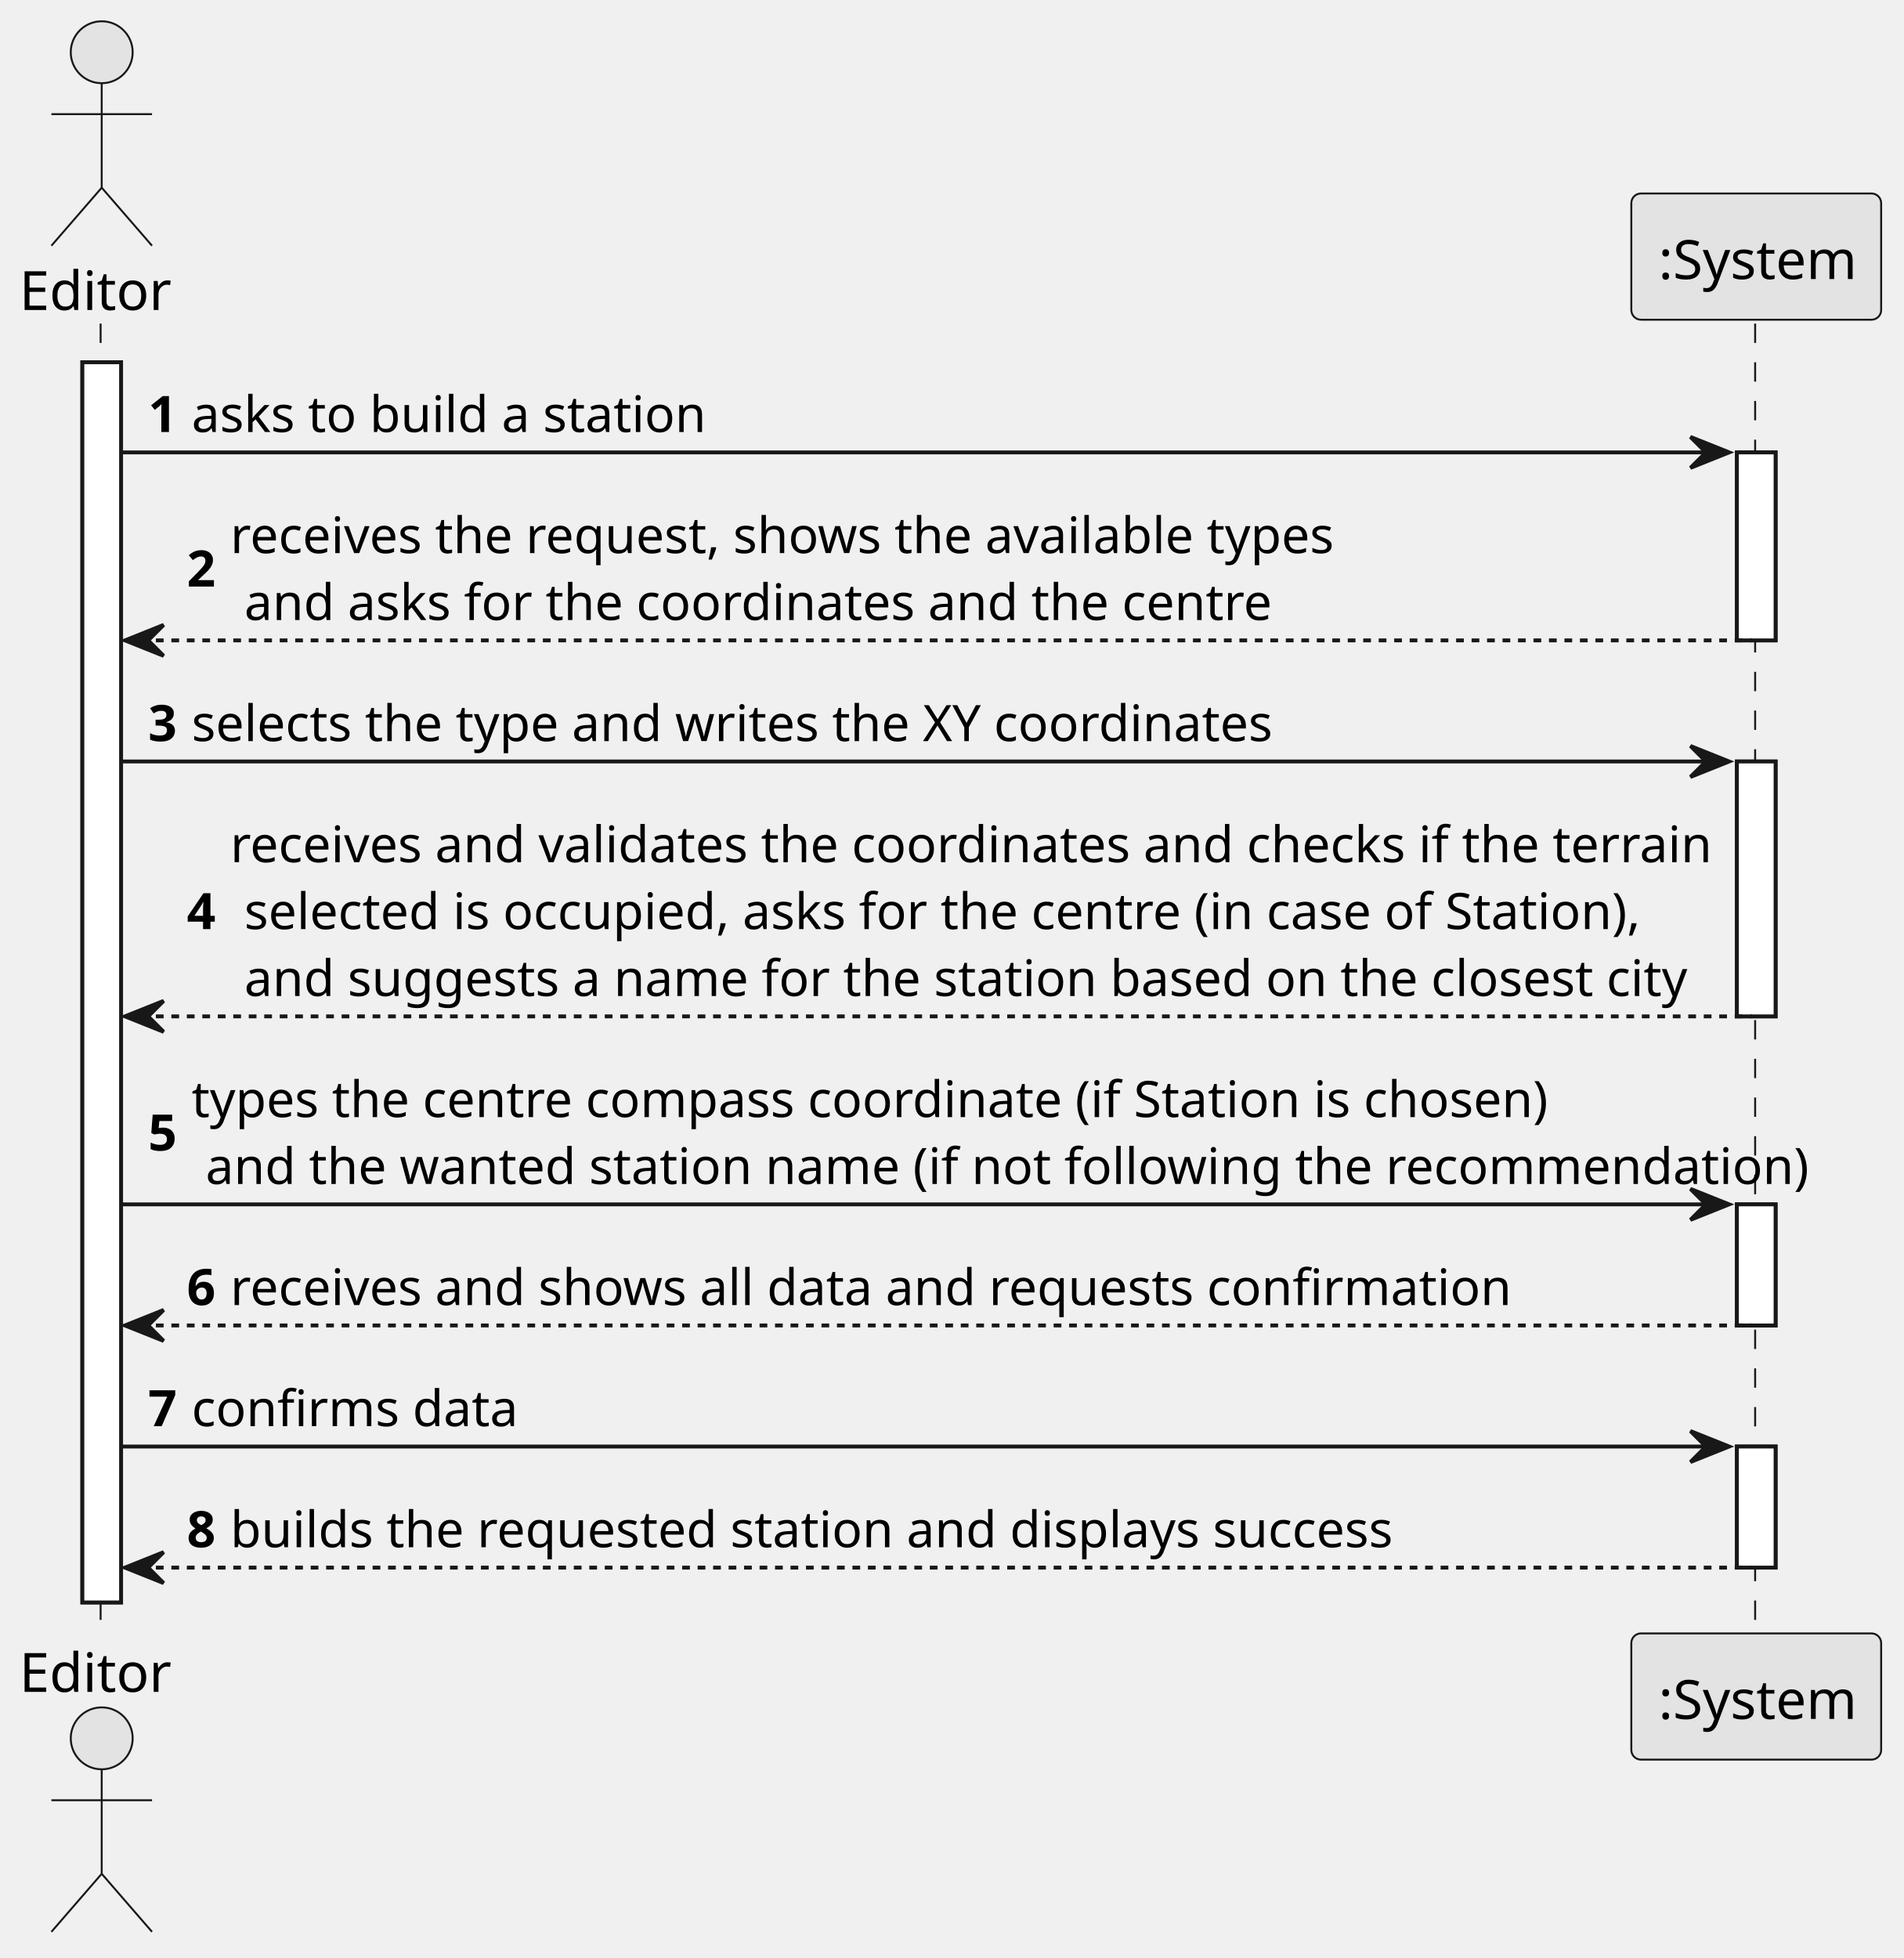
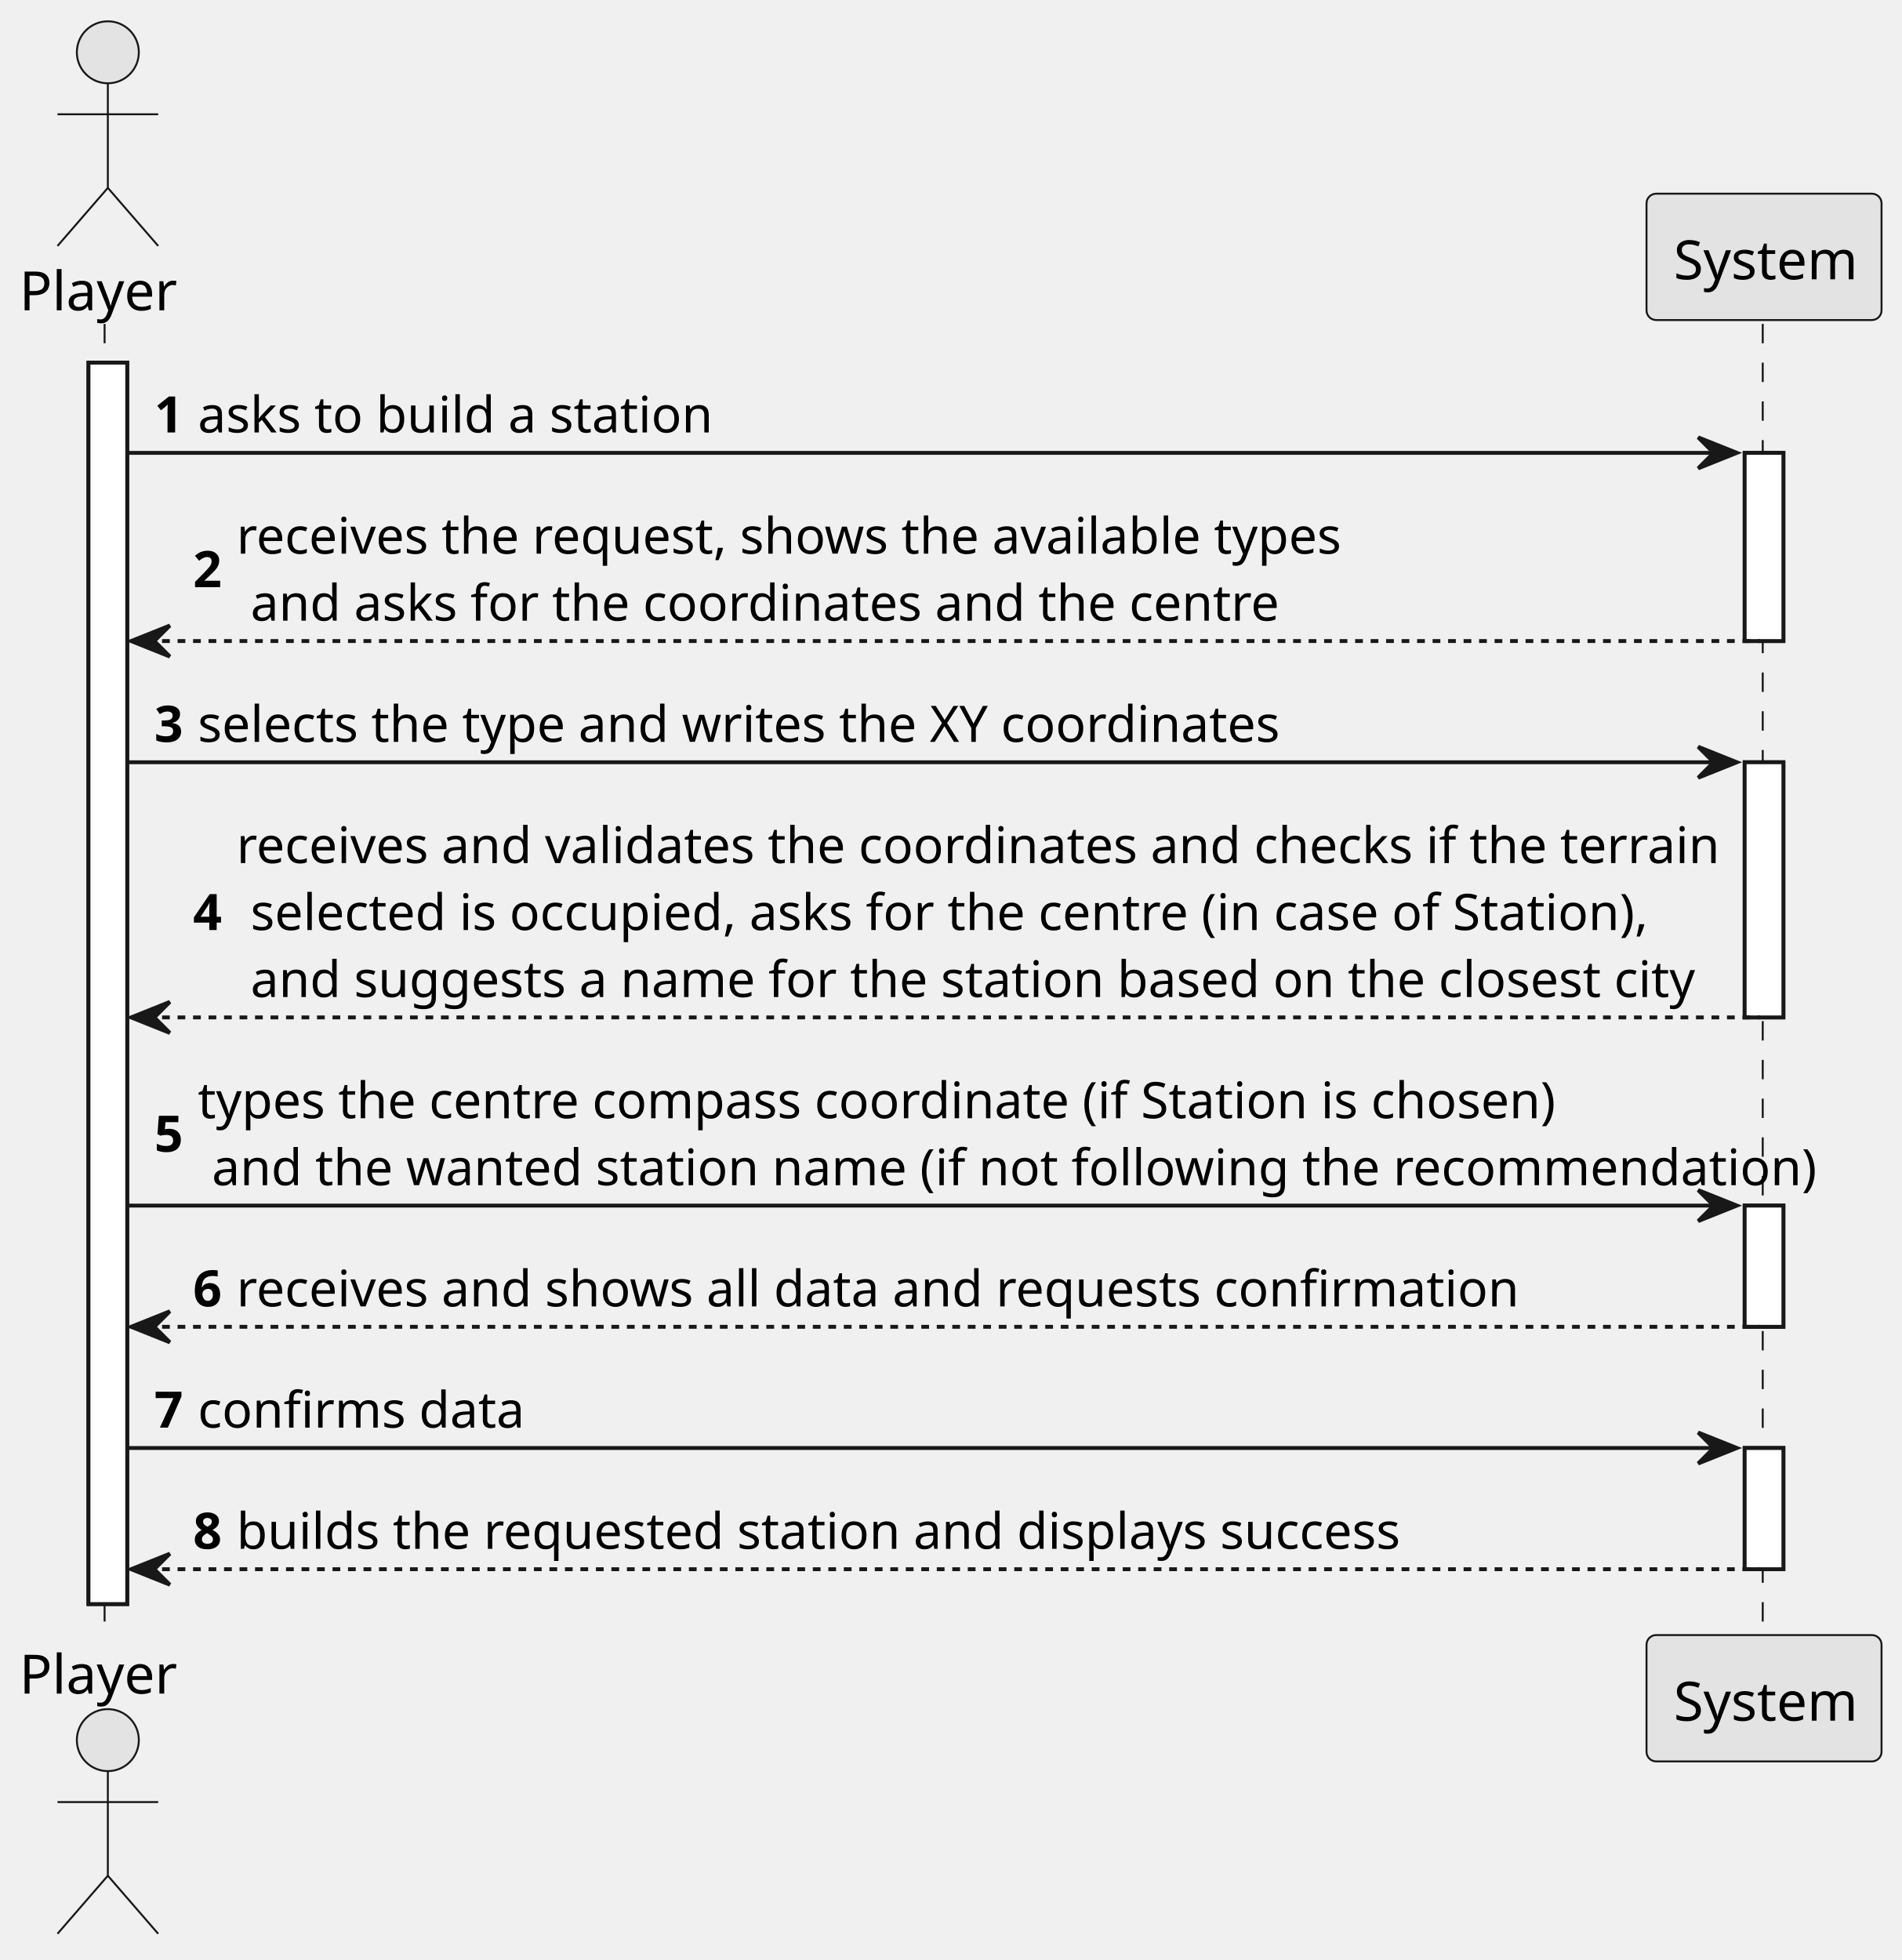
- <svg xmlns="http://www.w3.org/2000/svg" contentStyleType="text/css" height="506px" preserveAspectRatio="none" style="width:492px;height:506px;background:#FFFFFF;" version="1.1" viewBox="0 0 492 506" width="492px" zoomAndPan="magnify">
+ <svg xmlns="http://www.w3.org/2000/svg" contentStyleType="text/css" height="506px" preserveAspectRatio="none" style="width:491px;height:506px;background:#FFFFFF;" version="1.1" viewBox="0 0 491 506" width="491px" zoomAndPan="magnify">
  <defs />
  <g>
-     <rect fill="#FFFFFF" height="320.492" style="stroke:#181818;stroke-width:1.0;" width="10" x="21.286" y="93.621" />
-     <rect fill="#FFFFFF" height="48.582" style="stroke:#181818;stroke-width:1.0;" width="10" x="448.85" y="116.912" />
-     <rect fill="#FFFFFF" height="65.873" style="stroke:#181818;stroke-width:1.0;" width="10" x="448.85" y="196.785" />
-     <rect fill="#FFFFFF" height="31.291" style="stroke:#181818;stroke-width:1.0;" width="10" x="448.85" y="311.24" />
-     <rect fill="#FFFFFF" height="31.291" style="stroke:#181818;stroke-width:1.0;" width="10" x="448.85" y="373.822" />
-     <line style="stroke:#181818;stroke-width:0.5;stroke-dasharray:5.0,5.0;" x1="26" x2="26" y1="83.621" y2="423.113" />
-     <line style="stroke:#181818;stroke-width:0.5;stroke-dasharray:5.0,5.0;" x1="453.567" x2="453.567" y1="83.621" y2="423.113" />
-     <text fill="#000000" font-family="sans-serif" font-size="14" lengthAdjust="spacing" textLength="36.572" x="5" y="80.107">Editor</text>
-     <ellipse cx="26.286" cy="13.5" fill="#E3E3E3" rx="8" ry="8" style="stroke:#181818;stroke-width:0.5;" />
-     <path d="M26.286,21.5 L26.286,48.5 M13.286,29.5 L39.286,29.5 M26.286,48.5 L13.286,63.5 M26.286,48.5 L39.286,63.5 " fill="none" style="stroke:#181818;stroke-width:0.5;" />
-     <text fill="#000000" font-family="sans-serif" font-size="14" lengthAdjust="spacing" textLength="36.572" x="5" y="437.221">Editor</text>
-     <ellipse cx="26.286" cy="449.234" fill="#E3E3E3" rx="8" ry="8" style="stroke:#181818;stroke-width:0.5;" />
-     <path d="M26.286,457.234 L26.286,484.234 M13.286,465.234 L39.286,465.234 M26.286,484.234 L13.286,499.234 M26.286,484.234 L39.286,499.234 " fill="none" style="stroke:#181818;stroke-width:0.5;" />
-     <rect fill="#E3E3E3" height="32.621" rx="2.5" ry="2.5" style="stroke:#181818;stroke-width:0.5;" width="64.565" x="421.567" y="50" />
-     <text fill="#000000" font-family="sans-serif" font-size="14" lengthAdjust="spacing" textLength="50.565" x="428.567" y="72.107">:System</text>
-     <rect fill="#E3E3E3" height="32.621" rx="2.5" ry="2.5" style="stroke:#181818;stroke-width:0.5;" width="64.565" x="421.567" y="422.113" />
-     <text fill="#000000" font-family="sans-serif" font-size="14" lengthAdjust="spacing" textLength="50.565" x="428.567" y="444.221">:System</text>
-     <rect fill="#FFFFFF" height="320.492" style="stroke:#181818;stroke-width:1.0;" width="10" x="21.286" y="93.621" />
-     <rect fill="#FFFFFF" height="48.582" style="stroke:#181818;stroke-width:1.0;" width="10" x="448.85" y="116.912" />
-     <rect fill="#FFFFFF" height="65.873" style="stroke:#181818;stroke-width:1.0;" width="10" x="448.85" y="196.785" />
-     <rect fill="#FFFFFF" height="31.291" style="stroke:#181818;stroke-width:1.0;" width="10" x="448.85" y="311.24" />
-     <rect fill="#FFFFFF" height="31.291" style="stroke:#181818;stroke-width:1.0;" width="10" x="448.85" y="373.822" />
-     <polygon fill="#181818" points="436.85,112.912,446.85,116.912,436.85,120.912,440.85,116.912" style="stroke:#181818;stroke-width:1.0;" />
-     <line style="stroke:#181818;stroke-width:1.0;" x1="31.286" x2="442.85" y1="116.912" y2="116.912" />
-     <text fill="#000000" font-family="sans-serif" font-size="13" font-weight="bold" lengthAdjust="spacing" textLength="7.23" x="38.286" y="111.649">1</text>
-     <text fill="#000000" font-family="sans-serif" font-size="13" lengthAdjust="spacing" textLength="125.017" x="49.516" y="111.649">asks to build a station</text>
-     <polygon fill="#181818" points="42.286,161.494,32.286,165.494,42.286,169.494,38.286,165.494" style="stroke:#181818;stroke-width:1.0;" />
-     <line style="stroke:#181818;stroke-width:1.0;stroke-dasharray:2.0,2.0;" x1="36.286" x2="452.85" y1="165.494" y2="165.494" />
-     <text fill="#000000" font-family="sans-serif" font-size="13" font-weight="bold" lengthAdjust="spacing" textLength="7.23" x="48.286" y="151.586">2</text>
-     <text fill="#000000" font-family="sans-serif" font-size="13" lengthAdjust="spacing" textLength="272.429" x="59.516" y="142.94">receives the request, shows the available types</text>
-     <text fill="#000000" font-family="sans-serif" font-size="13" lengthAdjust="spacing" textLength="250.047" x="63.128" y="160.231">and asks for the coordinates and the centre</text>
-     <polygon fill="#181818" points="436.85,192.785,446.85,196.785,436.85,200.785,440.85,196.785" style="stroke:#181818;stroke-width:1.0;" />
-     <line style="stroke:#181818;stroke-width:1.0;" x1="31.286" x2="442.85" y1="196.785" y2="196.785" />
-     <text fill="#000000" font-family="sans-serif" font-size="13" font-weight="bold" lengthAdjust="spacing" textLength="7.23" x="38.286" y="191.523">3</text>
-     <text fill="#000000" font-family="sans-serif" font-size="13" lengthAdjust="spacing" textLength="266.646" x="49.516" y="191.523">selects the type and writes the XY coordinates</text>
-     <polygon fill="#181818" points="42.286,258.658,32.286,262.658,42.286,266.658,38.286,262.658" style="stroke:#181818;stroke-width:1.0;" />
-     <line style="stroke:#181818;stroke-width:1.0;stroke-dasharray:2.0,2.0;" x1="36.286" x2="452.85" y1="262.658" y2="262.658" />
-     <text fill="#000000" font-family="sans-serif" font-size="13" font-weight="bold" lengthAdjust="spacing" textLength="7.23" x="48.286" y="240.105">4</text>
-     <text fill="#000000" font-family="sans-serif" font-size="13" lengthAdjust="spacing" textLength="362.762" x="59.516" y="222.814">receives and validates the coordinates and checks if the terrain</text>
-     <text fill="#000000" font-family="sans-serif" font-size="13" lengthAdjust="spacing" textLength="346.842" x="63.128" y="240.105">selected is occupied, asks for the centre (in case of Station),</text>
-     <text fill="#000000" font-family="sans-serif" font-size="13" lengthAdjust="spacing" textLength="352.657" x="63.128" y="257.396">and suggests a name for the station based on the closest city</text>
-     <polygon fill="#181818" points="436.85,307.24,446.85,311.24,436.85,315.24,440.85,311.24" style="stroke:#181818;stroke-width:1.0;" />
-     <line style="stroke:#181818;stroke-width:1.0;" x1="31.286" x2="442.85" y1="311.24" y2="311.24" />
-     <text fill="#000000" font-family="sans-serif" font-size="13" font-weight="bold" lengthAdjust="spacing" textLength="7.23" x="38.286" y="297.332">5</text>
-     <text fill="#000000" font-family="sans-serif" font-size="13" lengthAdjust="spacing" textLength="333.836" x="49.516" y="288.687">types the centre compass coordinate (if Station is chosen)</text>
-     <text fill="#000000" font-family="sans-serif" font-size="13" lengthAdjust="spacing" textLength="383.722" x="53.128" y="305.978">and the wanted station name (if not following the recommendation)</text>
-     <polygon fill="#181818" points="42.286,338.531,32.286,342.531,42.286,346.531,38.286,342.531" style="stroke:#181818;stroke-width:1.0;" />
-     <line style="stroke:#181818;stroke-width:1.0;stroke-dasharray:2.0,2.0;" x1="36.286" x2="452.85" y1="342.531" y2="342.531" />
-     <text fill="#000000" font-family="sans-serif" font-size="13" font-weight="bold" lengthAdjust="spacing" textLength="7.23" x="48.286" y="337.269">6</text>
-     <text fill="#000000" font-family="sans-serif" font-size="13" lengthAdjust="spacing" textLength="312.895" x="59.516" y="337.269">receives and shows all data and requests confirmation</text>
-     <polygon fill="#181818" points="436.85,369.822,446.85,373.822,436.85,377.822,440.85,373.822" style="stroke:#181818;stroke-width:1.0;" />
-     <line style="stroke:#181818;stroke-width:1.0;" x1="31.286" x2="442.85" y1="373.822" y2="373.822" />
-     <text fill="#000000" font-family="sans-serif" font-size="13" font-weight="bold" lengthAdjust="spacing" textLength="7.23" x="38.286" y="368.56">7</text>
-     <text fill="#000000" font-family="sans-serif" font-size="13" lengthAdjust="spacing" textLength="78.032" x="49.516" y="368.56">confirms data</text>
-     <polygon fill="#181818" points="42.286,401.113,32.286,405.113,42.286,409.113,38.286,405.113" style="stroke:#181818;stroke-width:1.0;" />
-     <line style="stroke:#181818;stroke-width:1.0;stroke-dasharray:2.0,2.0;" x1="36.286" x2="452.85" y1="405.113" y2="405.113" />
-     <text fill="#000000" font-family="sans-serif" font-size="13" font-weight="bold" lengthAdjust="spacing" textLength="7.23" x="48.286" y="399.851">8</text>
-     <text fill="#000000" font-family="sans-serif" font-size="13" lengthAdjust="spacing" textLength="285.448" x="59.516" y="399.851">builds the requested station and displays success</text>
+     <rect fill="#FFFFFF" height="320.492" style="stroke:#181818;stroke-width:1.0;" width="10" x="22.841" y="93.621" />
+     <rect fill="#FFFFFF" height="48.582" style="stroke:#181818;stroke-width:1.0;" width="10" x="450.405" y="116.912" />
+     <rect fill="#FFFFFF" height="65.873" style="stroke:#181818;stroke-width:1.0;" width="10" x="450.405" y="196.785" />
+     <rect fill="#FFFFFF" height="31.291" style="stroke:#181818;stroke-width:1.0;" width="10" x="450.405" y="311.24" />
+     <rect fill="#FFFFFF" height="31.291" style="stroke:#181818;stroke-width:1.0;" width="10" x="450.405" y="373.822" />
+     <line style="stroke:#181818;stroke-width:0.5;stroke-dasharray:5.0,5.0;" x1="27" x2="27" y1="83.621" y2="423.113" />
+     <line style="stroke:#181818;stroke-width:0.5;stroke-dasharray:5.0,5.0;" x1="455.067" x2="455.067" y1="83.621" y2="423.113" />
+     <text fill="#000000" font-family="sans-serif" font-size="14" lengthAdjust="spacing" textLength="39.683" x="5" y="80.107">Player</text>
+     <ellipse cx="27.841" cy="13.5" fill="#E3E3E3" rx="8" ry="8" style="stroke:#181818;stroke-width:0.5;" />
+     <path d="M27.841,21.5 L27.841,48.5 M14.841,29.5 L40.841,29.5 M27.841,48.5 L14.841,63.5 M27.841,48.5 L40.841,63.5 " fill="none" style="stroke:#181818;stroke-width:0.5;" />
+     <text fill="#000000" font-family="sans-serif" font-size="14" lengthAdjust="spacing" textLength="39.683" x="5" y="437.221">Player</text>
+     <ellipse cx="27.841" cy="449.234" fill="#E3E3E3" rx="8" ry="8" style="stroke:#181818;stroke-width:0.5;" />
+     <path d="M27.841,457.234 L27.841,484.234 M14.841,465.234 L40.841,465.234 M27.841,484.234 L14.841,499.234 M27.841,484.234 L40.841,499.234 " fill="none" style="stroke:#181818;stroke-width:0.5;" />
+     <rect fill="#E3E3E3" height="32.621" rx="2.5" ry="2.5" style="stroke:#181818;stroke-width:0.5;" width="60.676" x="425.067" y="50" />
+     <text fill="#000000" font-family="sans-serif" font-size="14" lengthAdjust="spacing" textLength="46.676" x="432.067" y="72.107">System</text>
+     <rect fill="#E3E3E3" height="32.621" rx="2.5" ry="2.5" style="stroke:#181818;stroke-width:0.5;" width="60.676" x="425.067" y="422.113" />
+     <text fill="#000000" font-family="sans-serif" font-size="14" lengthAdjust="spacing" textLength="46.676" x="432.067" y="444.221">System</text>
+     <rect fill="#FFFFFF" height="320.492" style="stroke:#181818;stroke-width:1.0;" width="10" x="22.841" y="93.621" />
+     <rect fill="#FFFFFF" height="48.582" style="stroke:#181818;stroke-width:1.0;" width="10" x="450.405" y="116.912" />
+     <rect fill="#FFFFFF" height="65.873" style="stroke:#181818;stroke-width:1.0;" width="10" x="450.405" y="196.785" />
+     <rect fill="#FFFFFF" height="31.291" style="stroke:#181818;stroke-width:1.0;" width="10" x="450.405" y="311.24" />
+     <rect fill="#FFFFFF" height="31.291" style="stroke:#181818;stroke-width:1.0;" width="10" x="450.405" y="373.822" />
+     <polygon fill="#181818" points="438.405,112.912,448.405,116.912,438.405,120.912,442.405,116.912" style="stroke:#181818;stroke-width:1.0;" />
+     <line style="stroke:#181818;stroke-width:1.0;" x1="32.841" x2="444.405" y1="116.912" y2="116.912" />
+     <text fill="#000000" font-family="sans-serif" font-size="13" font-weight="bold" lengthAdjust="spacing" textLength="7.23" x="39.841" y="111.649">1</text>
+     <text fill="#000000" font-family="sans-serif" font-size="13" lengthAdjust="spacing" textLength="125.017" x="51.071" y="111.649">asks to build a station</text>
+     <polygon fill="#181818" points="43.841,161.494,33.841,165.494,43.841,169.494,39.841,165.494" style="stroke:#181818;stroke-width:1.0;" />
+     <line style="stroke:#181818;stroke-width:1.0;stroke-dasharray:2.0,2.0;" x1="37.841" x2="454.405" y1="165.494" y2="165.494" />
+     <text fill="#000000" font-family="sans-serif" font-size="13" font-weight="bold" lengthAdjust="spacing" textLength="7.23" x="49.841" y="151.586">2</text>
+     <text fill="#000000" font-family="sans-serif" font-size="13" lengthAdjust="spacing" textLength="272.429" x="61.071" y="142.94">receives the request, shows the available types</text>
+     <text fill="#000000" font-family="sans-serif" font-size="13" lengthAdjust="spacing" textLength="250.047" x="64.683" y="160.231">and asks for the coordinates and the centre</text>
+     <polygon fill="#181818" points="438.405,192.785,448.405,196.785,438.405,200.785,442.405,196.785" style="stroke:#181818;stroke-width:1.0;" />
+     <line style="stroke:#181818;stroke-width:1.0;" x1="32.841" x2="444.405" y1="196.785" y2="196.785" />
+     <text fill="#000000" font-family="sans-serif" font-size="13" font-weight="bold" lengthAdjust="spacing" textLength="7.23" x="39.841" y="191.523">3</text>
+     <text fill="#000000" font-family="sans-serif" font-size="13" lengthAdjust="spacing" textLength="266.646" x="51.071" y="191.523">selects the type and writes the XY coordinates</text>
+     <polygon fill="#181818" points="43.841,258.658,33.841,262.658,43.841,266.658,39.841,262.658" style="stroke:#181818;stroke-width:1.0;" />
+     <line style="stroke:#181818;stroke-width:1.0;stroke-dasharray:2.0,2.0;" x1="37.841" x2="454.405" y1="262.658" y2="262.658" />
+     <text fill="#000000" font-family="sans-serif" font-size="13" font-weight="bold" lengthAdjust="spacing" textLength="7.23" x="49.841" y="240.105">4</text>
+     <text fill="#000000" font-family="sans-serif" font-size="13" lengthAdjust="spacing" textLength="362.762" x="61.071" y="222.814">receives and validates the coordinates and checks if the terrain</text>
+     <text fill="#000000" font-family="sans-serif" font-size="13" lengthAdjust="spacing" textLength="346.842" x="64.683" y="240.105">selected is occupied, asks for the centre (in case of Station),</text>
+     <text fill="#000000" font-family="sans-serif" font-size="13" lengthAdjust="spacing" textLength="352.657" x="64.683" y="257.396">and suggests a name for the station based on the closest city</text>
+     <polygon fill="#181818" points="438.405,307.24,448.405,311.24,438.405,315.24,442.405,311.24" style="stroke:#181818;stroke-width:1.0;" />
+     <line style="stroke:#181818;stroke-width:1.0;" x1="32.841" x2="444.405" y1="311.24" y2="311.24" />
+     <text fill="#000000" font-family="sans-serif" font-size="13" font-weight="bold" lengthAdjust="spacing" textLength="7.23" x="39.841" y="297.332">5</text>
+     <text fill="#000000" font-family="sans-serif" font-size="13" lengthAdjust="spacing" textLength="333.836" x="51.071" y="288.687">types the centre compass coordinate (if Station is chosen)</text>
+     <text fill="#000000" font-family="sans-serif" font-size="13" lengthAdjust="spacing" textLength="383.722" x="54.683" y="305.978">and the wanted station name (if not following the recommendation)</text>
+     <polygon fill="#181818" points="43.841,338.531,33.841,342.531,43.841,346.531,39.841,342.531" style="stroke:#181818;stroke-width:1.0;" />
+     <line style="stroke:#181818;stroke-width:1.0;stroke-dasharray:2.0,2.0;" x1="37.841" x2="454.405" y1="342.531" y2="342.531" />
+     <text fill="#000000" font-family="sans-serif" font-size="13" font-weight="bold" lengthAdjust="spacing" textLength="7.23" x="49.841" y="337.269">6</text>
+     <text fill="#000000" font-family="sans-serif" font-size="13" lengthAdjust="spacing" textLength="312.895" x="61.071" y="337.269">receives and shows all data and requests confirmation</text>
+     <polygon fill="#181818" points="438.405,369.822,448.405,373.822,438.405,377.822,442.405,373.822" style="stroke:#181818;stroke-width:1.0;" />
+     <line style="stroke:#181818;stroke-width:1.0;" x1="32.841" x2="444.405" y1="373.822" y2="373.822" />
+     <text fill="#000000" font-family="sans-serif" font-size="13" font-weight="bold" lengthAdjust="spacing" textLength="7.23" x="39.841" y="368.56">7</text>
+     <text fill="#000000" font-family="sans-serif" font-size="13" lengthAdjust="spacing" textLength="78.032" x="51.071" y="368.56">confirms data</text>
+     <polygon fill="#181818" points="43.841,401.113,33.841,405.113,43.841,409.113,39.841,405.113" style="stroke:#181818;stroke-width:1.0;" />
+     <line style="stroke:#181818;stroke-width:1.0;stroke-dasharray:2.0,2.0;" x1="37.841" x2="454.405" y1="405.113" y2="405.113" />
+     <text fill="#000000" font-family="sans-serif" font-size="13" font-weight="bold" lengthAdjust="spacing" textLength="7.23" x="49.841" y="399.851">8</text>
+     <text fill="#000000" font-family="sans-serif" font-size="13" lengthAdjust="spacing" textLength="285.448" x="61.071" y="399.851">builds the requested station and displays success</text>
  </g>
</svg>
